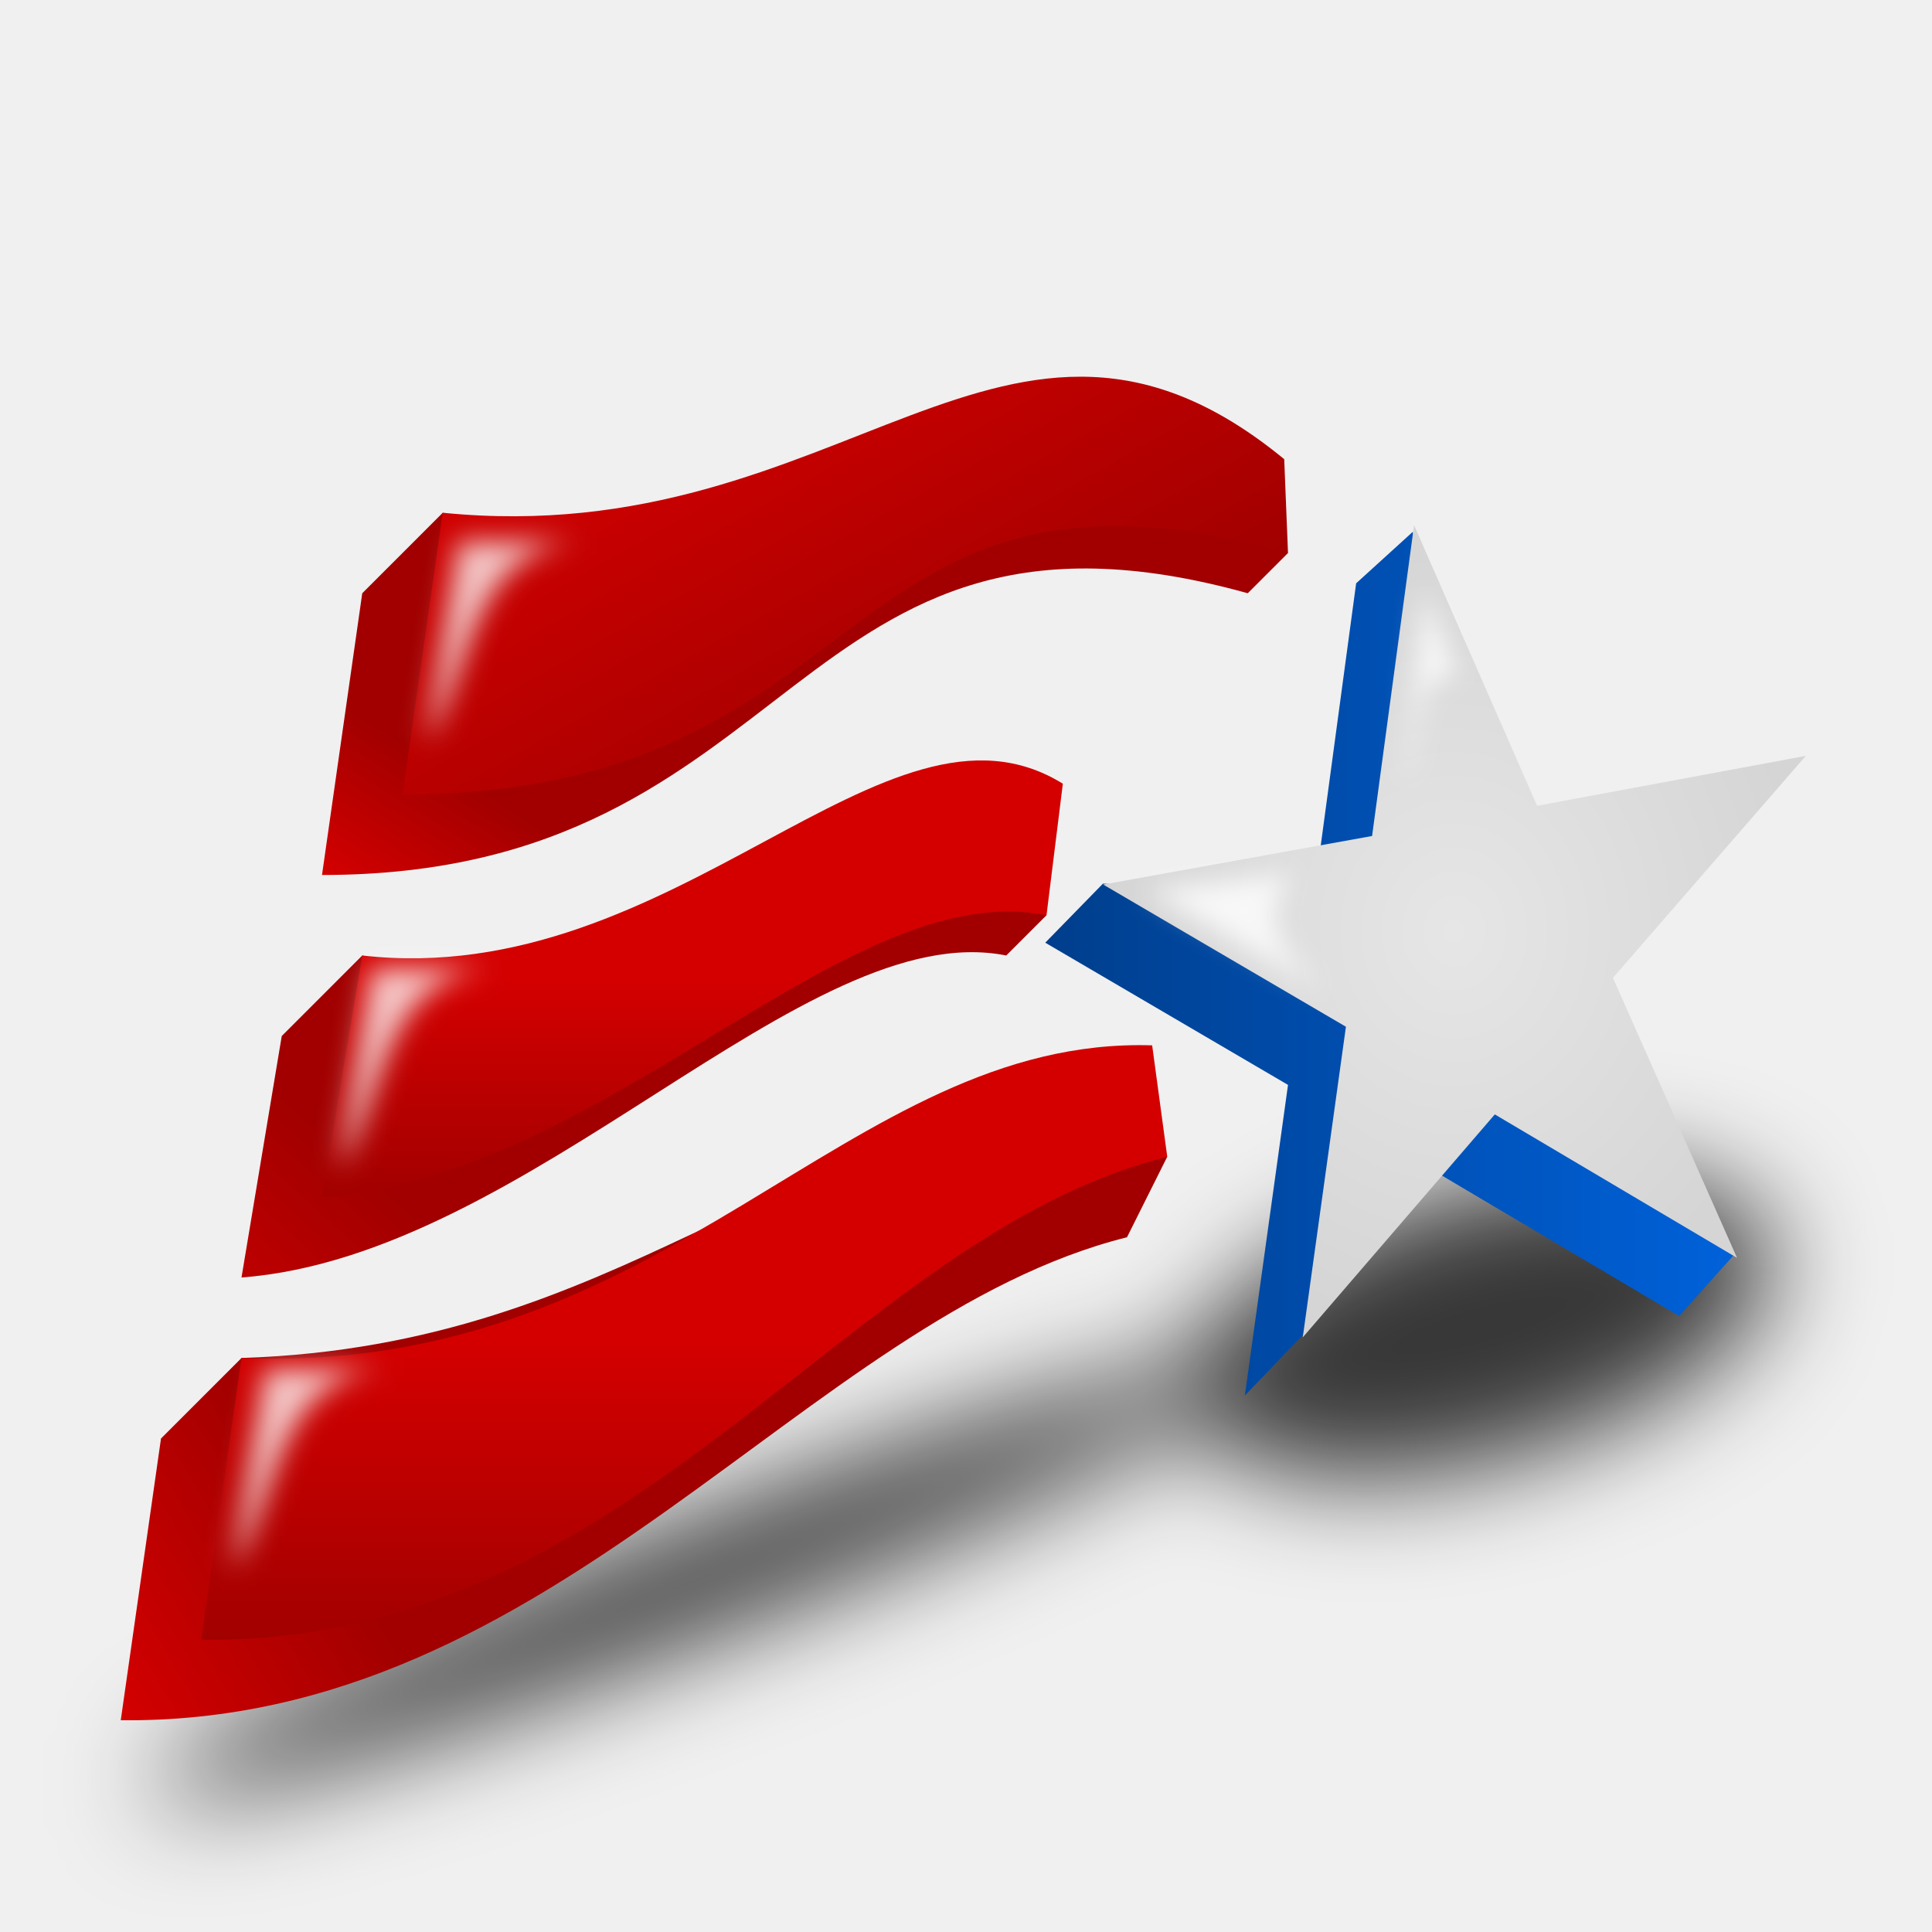
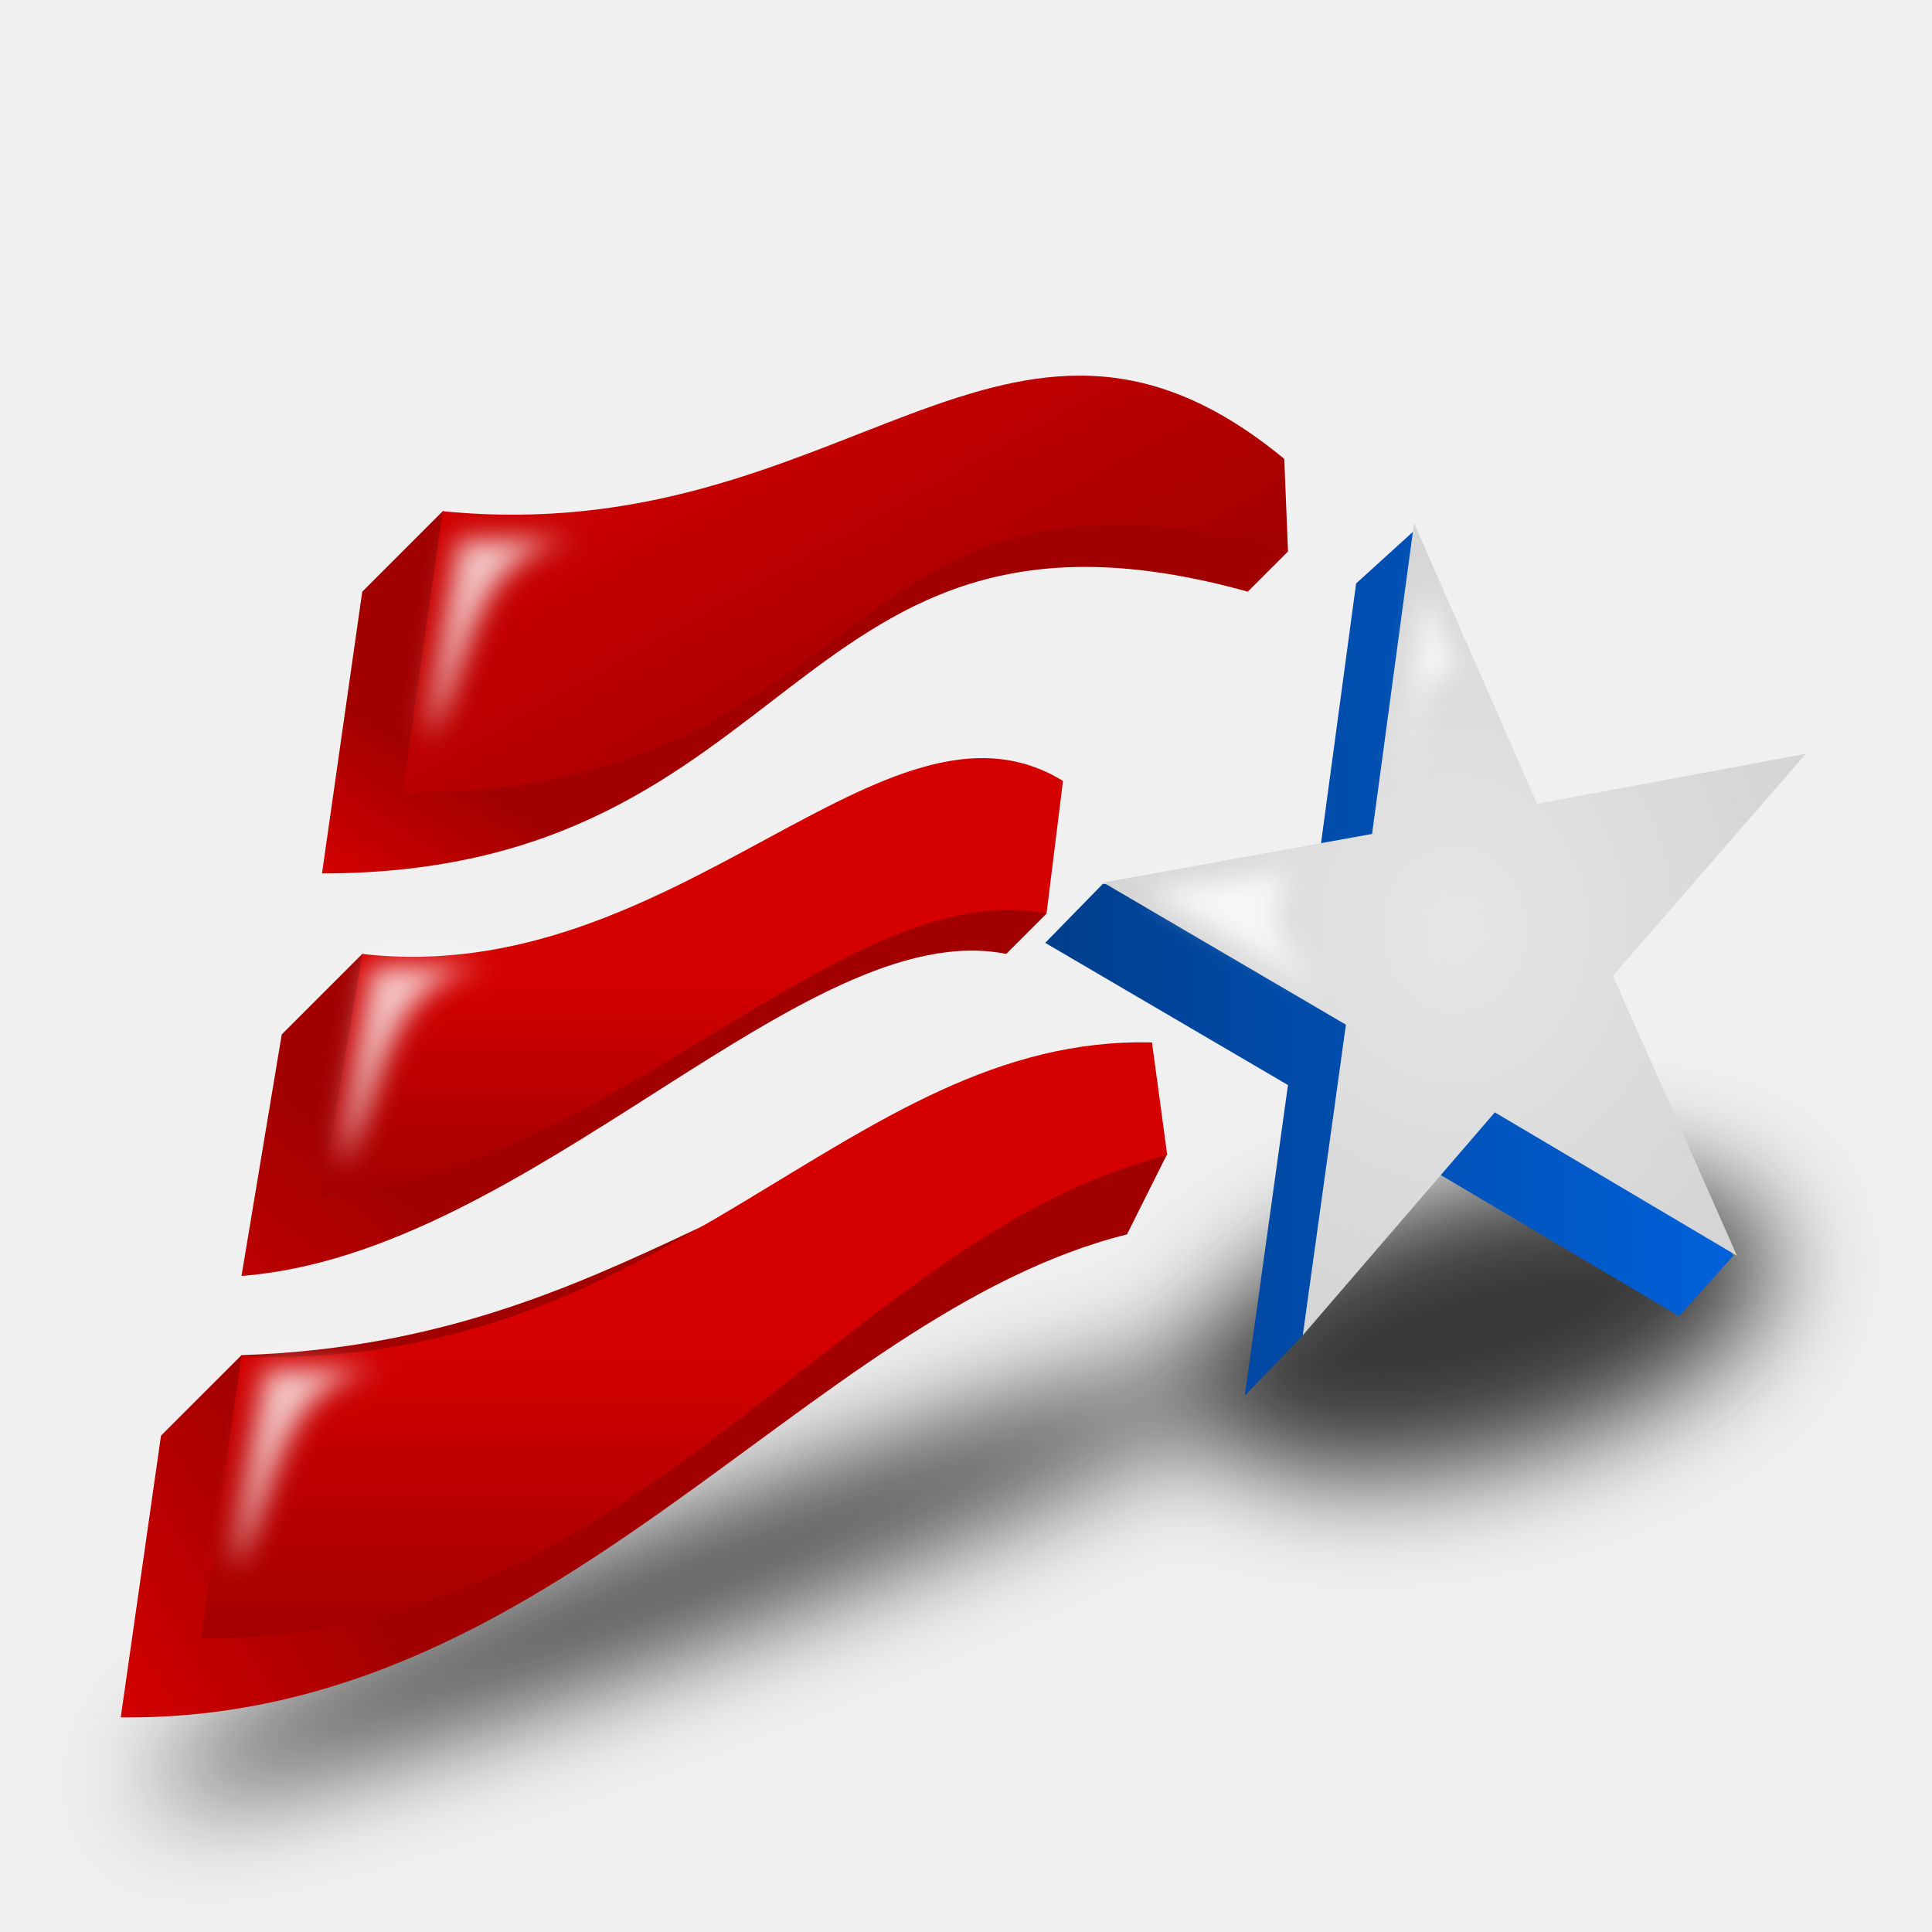
- <svg xmlns="http://www.w3.org/2000/svg" xmlns:xlink="http://www.w3.org/1999/xlink" width="48" height="48" id="svg2" version="1.1">
+ <svg xmlns="http://www.w3.org/2000/svg" xmlns:xlink="http://www.w3.org/1999/xlink" id="svg2" viewBox="0 0 48 48" version="1.1">
  <defs id="defs4">
    <linearGradient id="linearGradient3801">
-       <stop style="stop-color:#a20000;stop-opacity:1;" offset="0" id="stop3803" />
-       <stop style="stop-color:#d40000;stop-opacity:1;" offset="1" id="stop3805" />
+       <stop id="stop3803" style="stop-color:#a20000" offset="0" />
+       <stop id="stop3805" style="stop-color:#d40000" offset="1" />
    </linearGradient>
-     <linearGradient id="linearGradient3791">
-       <stop id="stop3793" offset="0" style="stop-color:#e6e6e6;stop-opacity:1;" />
-       <stop id="stop3795" offset="1" style="stop-color:#d5d5d5;stop-opacity:1;" />
+     <linearGradient id="linearGradient3686" y2="1020" xlink:href="#linearGradient3801" gradientUnits="userSpaceOnUse" x2="13.164" gradientTransform="translate(2,-6.2609)" y1="1030.4" x1="19" />
+     <linearGradient id="linearGradient3688" y2="1033.9" xlink:href="#linearGradient3801" gradientUnits="userSpaceOnUse" x2="15.203" gradientTransform="translate(2,-5.2609)" y1="1039.4" x1="15.203" />
+     <linearGradient id="linearGradient3690" y2="1041" xlink:href="#linearGradient3801" gradientUnits="userSpaceOnUse" x2="16" gradientTransform="translate(1,-3.2609)" y1="1048.4" x1="16" />
+     <linearGradient id="linearGradient3692" y2="1050.4" xlink:href="#linearGradient3801" gradientUnits="userSpaceOnUse" x2="2" gradientTransform="translate(1,-3.2609)" y1="1046.9" x1="7.866" />
+     <linearGradient id="linearGradient3694" y2="1041.4" xlink:href="#linearGradient3801" gradientUnits="userSpaceOnUse" x2="-.883" gradientTransform="translate(2,-5.2609)" y1="1035.9" x1="4" />
+     <linearGradient id="linearGradient3696" y2="1032.4" xlink:href="#linearGradient3801" gradientUnits="userSpaceOnUse" x2="6" gradientTransform="translate(2,-6.2609)" y1="1029.1" x1="8.027" />
+     <radialGradient id="radialGradient3811" gradientUnits="userSpaceOnUse" cy="1029.5" cx="36.136" gradientTransform="matrix(1 -.0000074069 .0000085622 1.156 -.0088199 -162.63)" r="8.728">
+       <stop id="stop3793" style="stop-color:#e6e6e6" offset="0" />
+       <stop id="stop3795" style="stop-color:#d5d5d5" offset="1" />
+     </radialGradient>
+     <linearGradient id="linearGradient3823" y2="1030.4" gradientUnits="userSpaceOnUse" x2="43.385" gradientTransform="translate(0,-2.0464)" y1="1030.4" x1="25.969">
+       <stop id="stop3637" style="stop-color:#003e8c" offset="0" />
+       <stop id="stop3639-7" style="stop-color:#0062db" offset="1" />
    </linearGradient>
-     <linearGradient xlink:href="#linearGradient3801" id="linearGradient3686" x1="19" y1="1030.362" x2="13.164" y2="1019.982" gradientUnits="userSpaceOnUse" gradientTransform="translate(2,-6.2609)" />
-     <linearGradient xlink:href="#linearGradient3801" id="linearGradient3688" x1="15.203" y1="1039.362" x2="15.203" y2="1033.939" gradientUnits="userSpaceOnUse" gradientTransform="translate(2,-5.2609)" />
-     <linearGradient xlink:href="#linearGradient3801" id="linearGradient3690" x1="16" y1="1048.363" x2="16" y2="1040.976" gradientUnits="userSpaceOnUse" gradientTransform="translate(1,-3.2609)" />
-     <linearGradient xlink:href="#linearGradient3801" id="linearGradient3692" x1="7.866" y1="1046.904" x2="2" y2="1050.363" gradientUnits="userSpaceOnUse" gradientTransform="translate(1,-3.2609)" />
-     <linearGradient xlink:href="#linearGradient3801" id="linearGradient3694" x1="4" y1="1035.937" x2="-0.883" y2="1041.362" gradientUnits="userSpaceOnUse" gradientTransform="translate(2,-5.2609)" />
-     <linearGradient xlink:href="#linearGradient3801" id="linearGradient3696" x1="8.027" y1="1029.085" x2="6" y2="1032.362" gradientUnits="userSpaceOnUse" gradientTransform="translate(2,-6.2609)" />
-     <radialGradient xlink:href="#linearGradient3791" id="radialGradient3811" cx="36.136" cy="1029.545" fx="36.136" fy="1029.545" r="8.728" gradientTransform="matrix(1,-7.4069252e-6,8.562197e-6,1.155972,-0.00881989,-162.6264)" gradientUnits="userSpaceOnUse" />
-     <linearGradient xlink:href="#linearGradient3635" id="linearGradient3823" x1="25.969" y1="1030.35" x2="43.385" y2="1030.35" gradientUnits="userSpaceOnUse" gradientTransform="translate(0,-2.0464)" />
-     <filter id="filter3849" x="-0.207" width="1.414" y="-0.16" height="1.321">
-       <feGaussianBlur stdDeviation="0.333" id="feGaussianBlur3851" />
+     <filter id="filter3849" height="1.321" width="1.414" y="-.16" x="-.207">
+       <feGaussianBlur id="feGaussianBlur3851" stdDeviation="0.333" />
    </filter>
-     <filter id="filter3853" x="-0.207" width="1.414" y="-0.16" height="1.321">
-       <feGaussianBlur stdDeviation="0.333" id="feGaussianBlur3855" />
+     <filter id="filter3853" height="1.321" width="1.414" y="-.16" x="-.207">
+       <feGaussianBlur id="feGaussianBlur3855" stdDeviation="0.333" />
    </filter>
-     <filter id="filter3857" x="-0.207" width="1.414" y="-0.16" height="1.321">
-       <feGaussianBlur stdDeviation="0.333" id="feGaussianBlur3859" />
+     <filter id="filter3857" height="1.321" width="1.414" y="-.16" x="-.207">
+       <feGaussianBlur id="feGaussianBlur3859" stdDeviation="0.333" />
    </filter>
-     <filter id="filter3889" x="-0.168" width="1.336" y="-0.257" height="1.514">
-       <feGaussianBlur stdDeviation="0.309" id="feGaussianBlur3891" />
+     <filter id="filter3889" height="1.514" width="1.336" y="-.257" x="-.168">
+       <feGaussianBlur id="feGaussianBlur3891" stdDeviation="0.309" />
    </filter>
-     <filter id="filter3893" x="-0.578" width="2.156" y="-0.154" height="1.308">
-       <feGaussianBlur stdDeviation="0.309" id="feGaussianBlur3895" />
+     <filter id="filter3893" height="1.308" width="2.156" y="-.154" x="-.578">
+       <feGaussianBlur id="feGaussianBlur3895" stdDeviation="0.309" />
    </filter>
-     <linearGradient id="linearGradient3635">
-       <stop id="stop3637" offset="0" style="stop-color:#003e8c;stop-opacity:1;" />
-       <stop id="stop3639-7" offset="1" style="stop-color:#0062db;stop-opacity:1;" />
-     </linearGradient>
-     <filter id="filter3675" x="-0.08" width="1.16" y="-0.207" height="1.415">
-       <feGaussianBlur stdDeviation="1.342" id="feGaussianBlur3677" />
+     <filter id="filter3675" height="1.415" width="1.16" y="-.207" x="-.08">
+       <feGaussianBlur id="feGaussianBlur3677" stdDeviation="1.342" />
    </filter>
  </defs>
-   <g id="layer1" transform="translate(0,-1004.362)">
-     <path style="fill:#000000;fill-opacity:0.769;stroke:none;filter:url(#filter3675)" d="m 40.055,1033.498 c -1.247,-0.031 -2.694,0.151 -4.188,0.562 -3.3,0.908 -5.796,2.662 -6.281,4.25 -2.151,0.275 -7.132,1.818 -12.844,4.031 -7.446,2.885 -13.246,5.81 -12.969,6.531 0.277,0.721 6.523,-1.052 13.969,-3.938 5.41,-2.096 9.93,-4.191 11.906,-5.469 0.701,1.619 4.171,2.116 8,1.062 3.983,-1.096 6.834,-3.439 6.344,-5.219 -0.306,-1.112 -1.86,-1.762 -3.938,-1.812 z" id="path3648" />
-     <path id="path3678" d="m 30,1016.101 c -6.631,-5.443 -11,4 -19,1 l -2,2 -1,7 c 12,0 11.571,-10.179 23,-7 l 1,-1 -2,-2 z" style="font-size:medium;font-style:normal;font-variant:normal;font-weight:normal;font-stretch:normal;text-indent:0;text-align:start;text-decoration:none;line-height:normal;letter-spacing:normal;word-spacing:normal;text-transform:none;direction:ltr;block-progression:tb;writing-mode:lr-tb;text-anchor:start;color:#000000;fill:url(#linearGradient3696);fill-opacity:1;stroke:none;stroke-width:1px;marker:none;visibility:visible;display:inline;overflow:visible;enable-background:accumulate;font-family:Bitstream Vera Sans;-inkscape-font-specification:Bitstream Vera Sans" />
-     <path id="path3680" d="M 24.406,1025.833 C 20.282,1023.276 16,1030.101 9,1028.101 l -2,2 -1,6 c 7.177,-0.546 14,-9 19,-8 l 1,-1 -1.594,-1.268 z" style="font-size:medium;font-style:normal;font-variant:normal;font-weight:normal;font-stretch:normal;text-indent:0;text-align:start;text-decoration:none;line-height:normal;letter-spacing:normal;word-spacing:normal;text-transform:none;direction:ltr;block-progression:tb;writing-mode:lr-tb;text-anchor:start;color:#000000;fill:url(#linearGradient3694);fill-opacity:1;stroke:none;stroke-width:1px;marker:none;visibility:visible;display:inline;overflow:visible;enable-background:accumulate;font-family:Bitstream Vera Sans;-inkscape-font-specification:Bitstream Vera Sans" />
-     <path id="path3682" d="m 26.625,1032.333 c -7.277,-0.221 -10.984,5.455 -20.625,5.768 l -2,2 -1,7 c 10.831,0.117 17,-10 25,-12 l 1,-2 -2.375,-0.768 z" style="font-size:medium;font-style:normal;font-variant:normal;font-weight:normal;font-stretch:normal;text-indent:0;text-align:start;text-decoration:none;line-height:normal;letter-spacing:normal;word-spacing:normal;text-transform:none;direction:ltr;block-progression:tb;writing-mode:lr-tb;text-anchor:start;color:#000000;fill:url(#linearGradient3692);fill-opacity:1;stroke:none;stroke-width:1px;marker:none;visibility:visible;display:inline;overflow:visible;enable-background:accumulate;font-family:Bitstream Vera Sans;-inkscape-font-specification:Bitstream Vera Sans" />
-     <path style="fill:url(#linearGradient3823);fill-opacity:1;stroke:none" d="m 41.716,1037.058 -6.018,-3.564 -3.346,4.057 -1.424,1.482 1.072,-7.717 -6.031,-3.533 1.433,-1.467 5.248,0.261 1.043,-7.723 1.408,-1.28 1.649,8.252 6.636,-1.4 -4.752,5.675 4.438,5.447 -1.355,1.51 z" id="path3656" />
-     <path style="fill:url(#radialGradient3811);fill-opacity:1;stroke:none" d="m 43.156,1035.613 -6.018,-3.564 -4.771,5.539 1.072,-7.717 -6.031,-3.533 6.681,-1.206 1.043,-7.723 3.057,6.972 6.676,-1.24 -4.792,5.515 3.083,6.957 z" id="path2882" />
-     <path style="font-size:medium;font-style:normal;font-variant:normal;font-weight:normal;font-stretch:normal;text-indent:0;text-align:start;text-decoration:none;line-height:normal;letter-spacing:normal;word-spacing:normal;text-transform:none;direction:ltr;block-progression:tb;writing-mode:lr-tb;text-anchor:start;color:#000000;fill:url(#linearGradient3686);fill-opacity:1;stroke:none;stroke-width:1px;marker:none;visibility:visible;display:inline;overflow:visible;enable-background:accumulate;font-family:Bitstream Vera Sans;-inkscape-font-specification:Bitstream Vera Sans" d="M 31.906,1015.77 C 25,1010.101 21,1018.101 11,1017.101 l -1,7 c 12,0 10.571,-9.179 22,-6 l -0.094,-2.331 z" id="path3660" />
-     <path style="font-size:medium;font-style:normal;font-variant:normal;font-weight:normal;font-stretch:normal;text-indent:0;text-align:start;text-decoration:none;line-height:normal;letter-spacing:normal;word-spacing:normal;text-transform:none;direction:ltr;block-progression:tb;writing-mode:lr-tb;text-anchor:start;color:#000000;fill:url(#linearGradient3688);fill-opacity:1;stroke:none;stroke-width:1px;marker:none;visibility:visible;display:inline;overflow:visible;enable-background:accumulate;font-family:Bitstream Vera Sans;-inkscape-font-specification:Bitstream Vera Sans" d="M 26.406,1023.833 C 22,1021.101 16.827,1028.984 9,1028.101 l -1,6 c 7.177,-0.546 13,-8 18,-7 l 0.406,-3.268 z" id="path3662" />
-     <path style="font-size:medium;font-style:normal;font-variant:normal;font-weight:normal;font-stretch:normal;text-indent:0;text-align:start;text-decoration:none;line-height:normal;letter-spacing:normal;word-spacing:normal;text-transform:none;direction:ltr;block-progression:tb;writing-mode:lr-tb;text-anchor:start;color:#000000;fill:url(#linearGradient3690);fill-opacity:1;stroke:none;stroke-width:1px;marker:none;visibility:visible;display:inline;overflow:visible;enable-background:accumulate;font-family:Bitstream Vera Sans;-inkscape-font-specification:Bitstream Vera Sans" d="M 28.625,1030.333 C 21,1030.101 16.658,1038.547 6,1038.101 l -1,7 c 10.831,0.117 16,-10 24,-12 l -0.375,-2.768 z" id="path3664" />
-     <path style="fill:#ffffff;fill-opacity:0.775;stroke:none;filter:url(#filter3849)" d="m 11.398,1017.814 -0.803,4.977 c 1.167,-1.736 0.978,-4.758 3.853,-4.977 l -3.05,0 z" id="path3831" />
-     <path id="path3833" d="m 9.231,1028.409 -0.803,4.977 c 1.167,-1.736 0.978,-4.758 3.853,-4.977 l -3.05,0 z" style="fill:#ffffff;fill-opacity:0.775;stroke:none;filter:url(#filter3853)" />
-     <path style="fill:#ffffff;fill-opacity:0.775;stroke:none;filter:url(#filter3857)" d="m 6.582,1038.362 -0.803,4.977 c 1.167,-1.736 0.978,-4.758 3.853,-4.977 l -3.05,0 z" id="path3835" />
-     <path style="fill:#ffffff;fill-opacity:0.791;stroke:none;filter:url(#filter3889)" d="m 32.107,1026.081 -3.612,0.401 4.415,2.488 c -0.865,-0.831 -1.81,-1.643 -0.803,-2.89 z" id="path3861" />
-     <path style="fill:#ffffff;fill-opacity:0.791;stroke:none;filter:url(#filter3893)" d="m 34.916,1023.834 0.482,-4.816 0.803,2.167 c -1.176,-0.239 -0.877,1.734 -1.284,2.649 z" id="path3863" />
+   <g id="layer1" transform="translate(0 -1004.4)">
+     <path id="path3648" style="filter:url(#filter3675);fill-opacity:.769;fill:#000000" d="m40.055 1033.5c-1.247-0.031-2.694 0.151-4.188 0.562-3.3 0.908-5.796 2.662-6.281 4.25-2.151 0.275-7.132 1.818-12.844 4.031-7.446 2.885-13.246 5.81-12.969 6.531 0.277 0.721 6.523-1.052 13.969-3.938 5.41-2.096 9.93-4.191 11.906-5.469 0.701 1.619 4.171 2.116 8 1.062 3.983-1.096 6.834-3.439 6.344-5.219-0.306-1.112-1.86-1.762-3.938-1.812z" />
+     <path id="path3678" style="block-progression:tb;text-indent:0;color:#000000;text-transform:none;fill:url(#linearGradient3696)" d="m30 1016.1c-6.631-5.443-11 4-19 1l-2 2-1 7c12 0 11.571-10.179 23-7l1-1-2-2z" />
+     <path id="path3680" style="block-progression:tb;text-indent:0;color:#000000;text-transform:none;fill:url(#linearGradient3694)" d="m24.406 1025.8c-4.124-2.5-8.406 4.3-15.406 2.3l-2 2-1 6c7.177-0.546 14-9 19-8l1-1-1.594-1.268z" />
+     <path id="path3682" style="block-progression:tb;text-indent:0;color:#000000;text-transform:none;fill:url(#linearGradient3692)" d="m26.625 1032.3c-7.277-0.221-10.984 5.455-20.625 5.768l-2 2-1 7c10.831 0.117 17-10 25-12l1-2-2.375-0.768z" />
+     <path id="path3656" style="fill:url(#linearGradient3823)" d="m41.716 1037.1-6.018-3.564-3.346 4.057-1.425 1.482 1.072-7.717-6.031-3.533 1.433-1.467 5.248 0.261 1.043-7.723 1.408-1.28 1.649 8.252 6.636-1.4-4.752 5.675 4.438 5.447-1.355 1.51z" />
+     <path id="path2882" style="fill:url(#radialGradient3811)" d="m43.156 1035.6-6.018-3.564-4.771 5.539 1.072-7.717-6.031-3.533 6.681-1.206 1.043-7.723 3.057 6.972 6.676-1.24-4.792 5.515 3.083 6.957z" />
+     <path id="path3660" style="block-progression:tb;text-indent:0;color:#000000;text-transform:none;fill:url(#linearGradient3686)" d="m31.906 1015.8c-6.906-5.7-10.906 2.3-20.906 1.3l-1 7c12 0 10.571-9.179 22-6l-0.094-2.331z" />
+     <path id="path3662" style="block-progression:tb;text-indent:0;color:#000000;text-transform:none;fill:url(#linearGradient3688)" d="m26.406 1023.8c-4.406-2.7-9.579 5.2-17.406 4.3l-1 6c7.177-0.546 13-8 18-7l0.406-3.268z" />
+     <path id="path3664" style="block-progression:tb;text-indent:0;color:#000000;text-transform:none;fill:url(#linearGradient3690)" d="m28.625 1030.3c-7.625-0.2-11.967 8.2-22.625 7.8l-1 7c10.831 0.117 16-10 24-12l-0.375-2.768z" />
+     <path id="path3831" style="filter:url(#filter3849);fill-opacity:.775;fill:#ffffff" d="m11.398 1017.8-0.803 4.977c1.167-1.736 0.978-4.758 3.853-4.977h-3.05z" />
+     <path id="path3833" style="filter:url(#filter3853);fill-opacity:.775;fill:#ffffff" d="m9.231 1028.4-0.803 4.977c1.167-1.736 0.978-4.758 3.853-4.977h-3.05z" />
+     <path id="path3835" style="filter:url(#filter3857);fill-opacity:.775;fill:#ffffff" d="m6.582 1038.4-0.803 4.977c1.167-1.736 0.978-4.758 3.853-4.977h-3.05z" />
+     <path id="path3861" style="filter:url(#filter3889);fill-opacity:.791;fill:#ffffff" d="m32.107 1026.1-3.612 0.401 4.415 2.488c-0.865-0.831-1.81-1.643-0.803-2.89z" />
+     <path id="path3863" style="filter:url(#filter3893);fill-opacity:.791;fill:#ffffff" d="m34.916 1023.8 0.482-4.816 0.803 2.167c-1.176-0.239-0.877 1.734-1.284 2.649z" />
  </g>
</svg>
